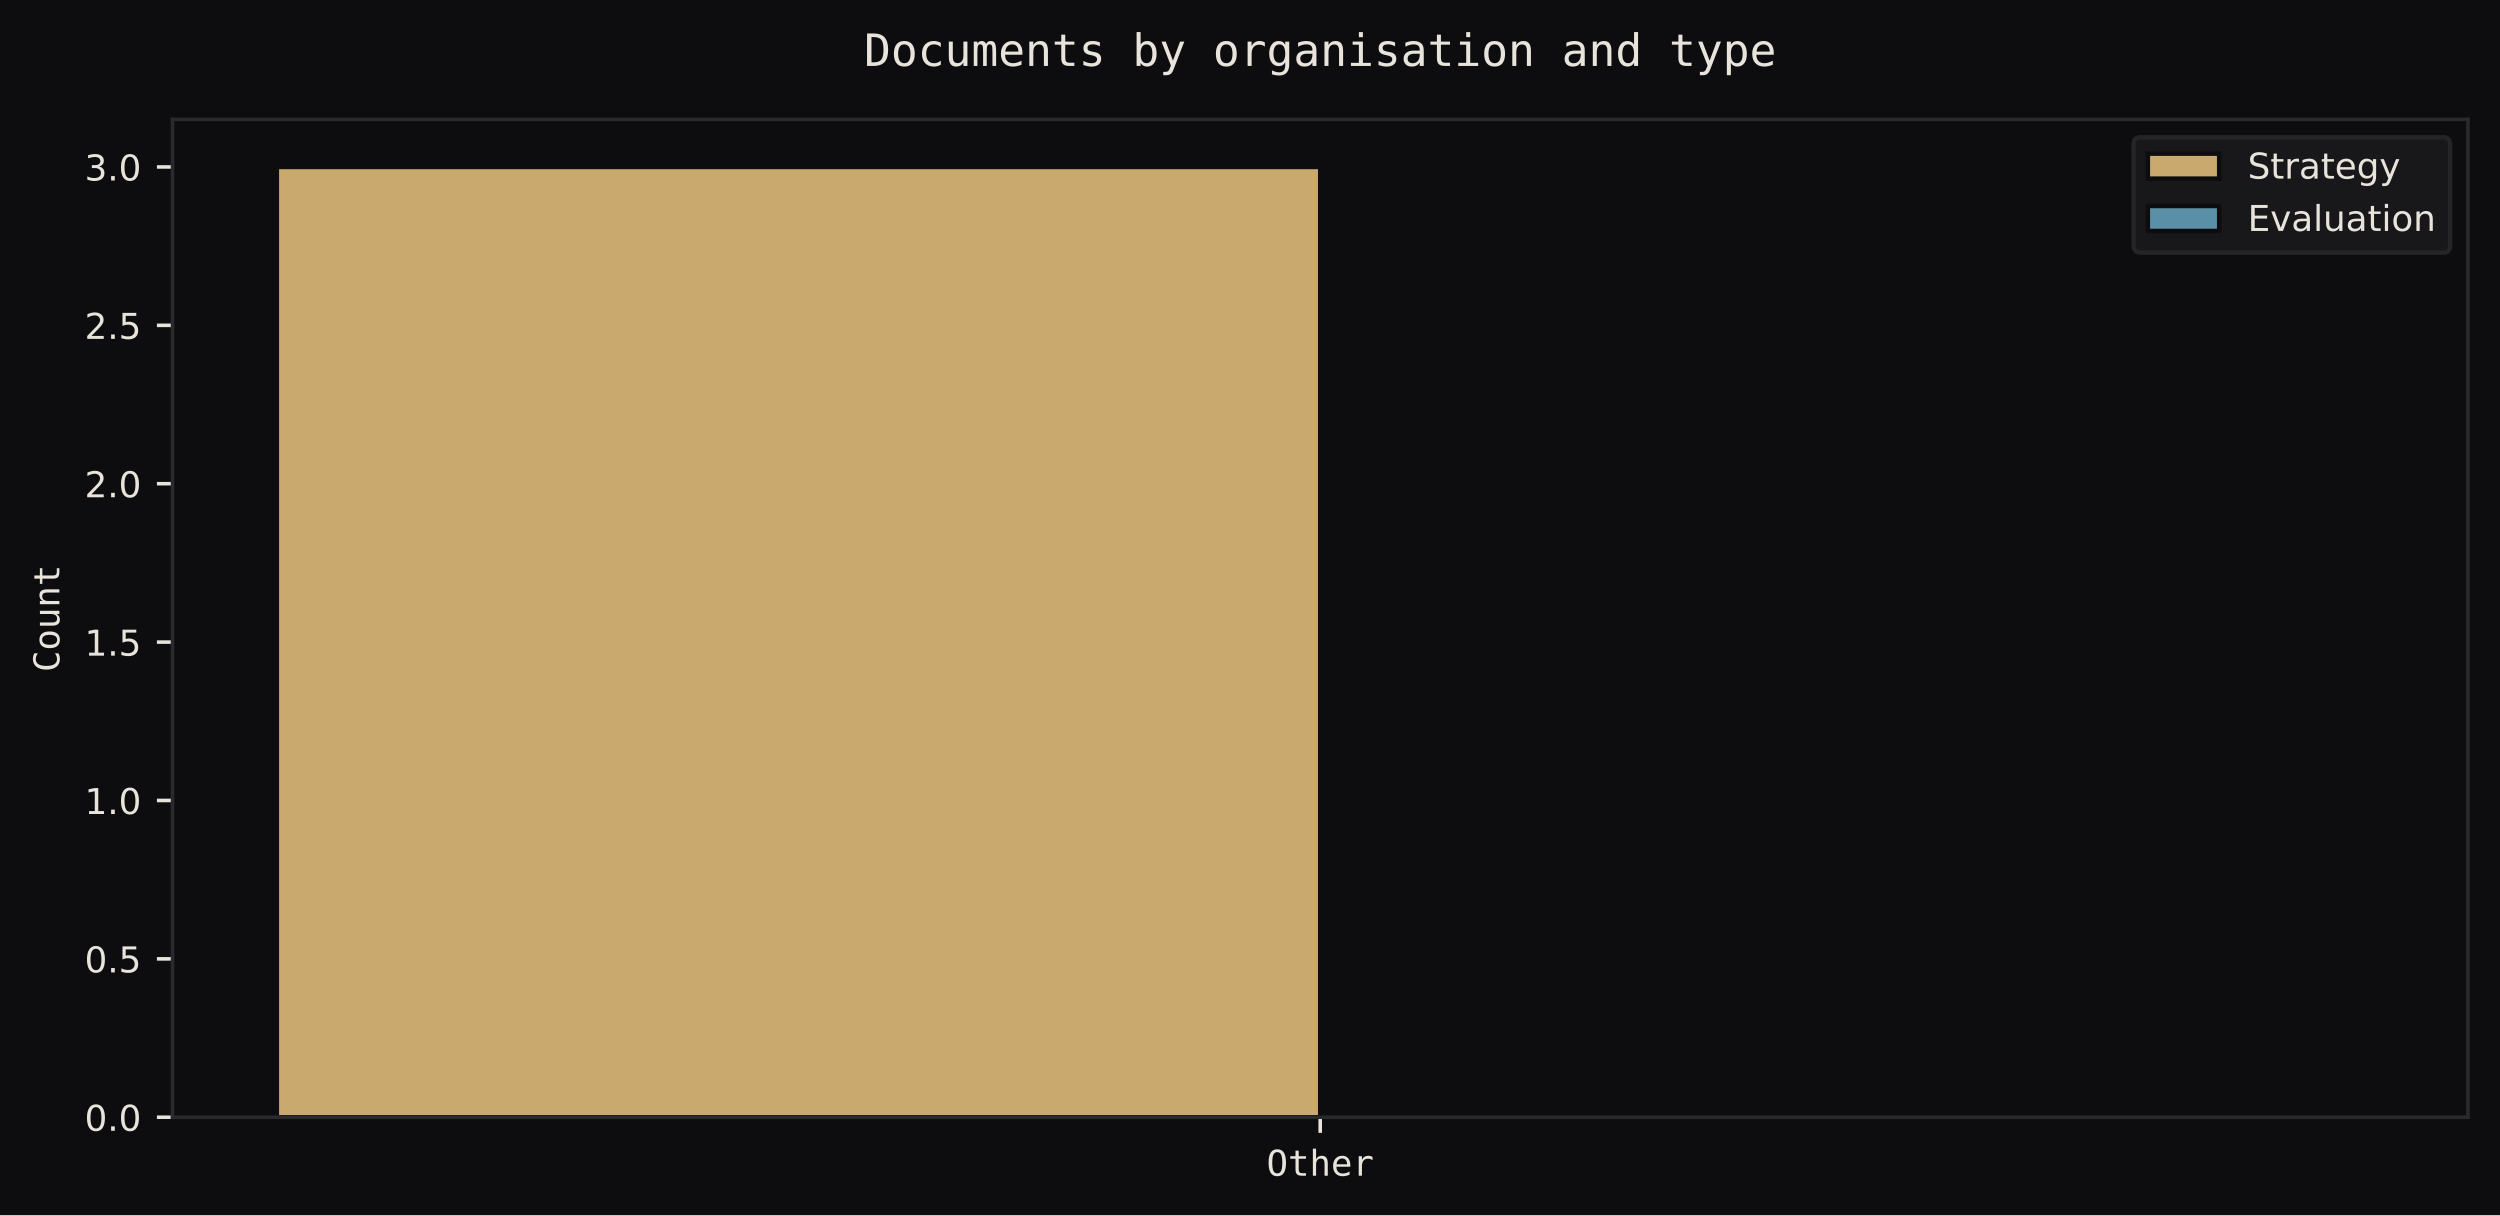
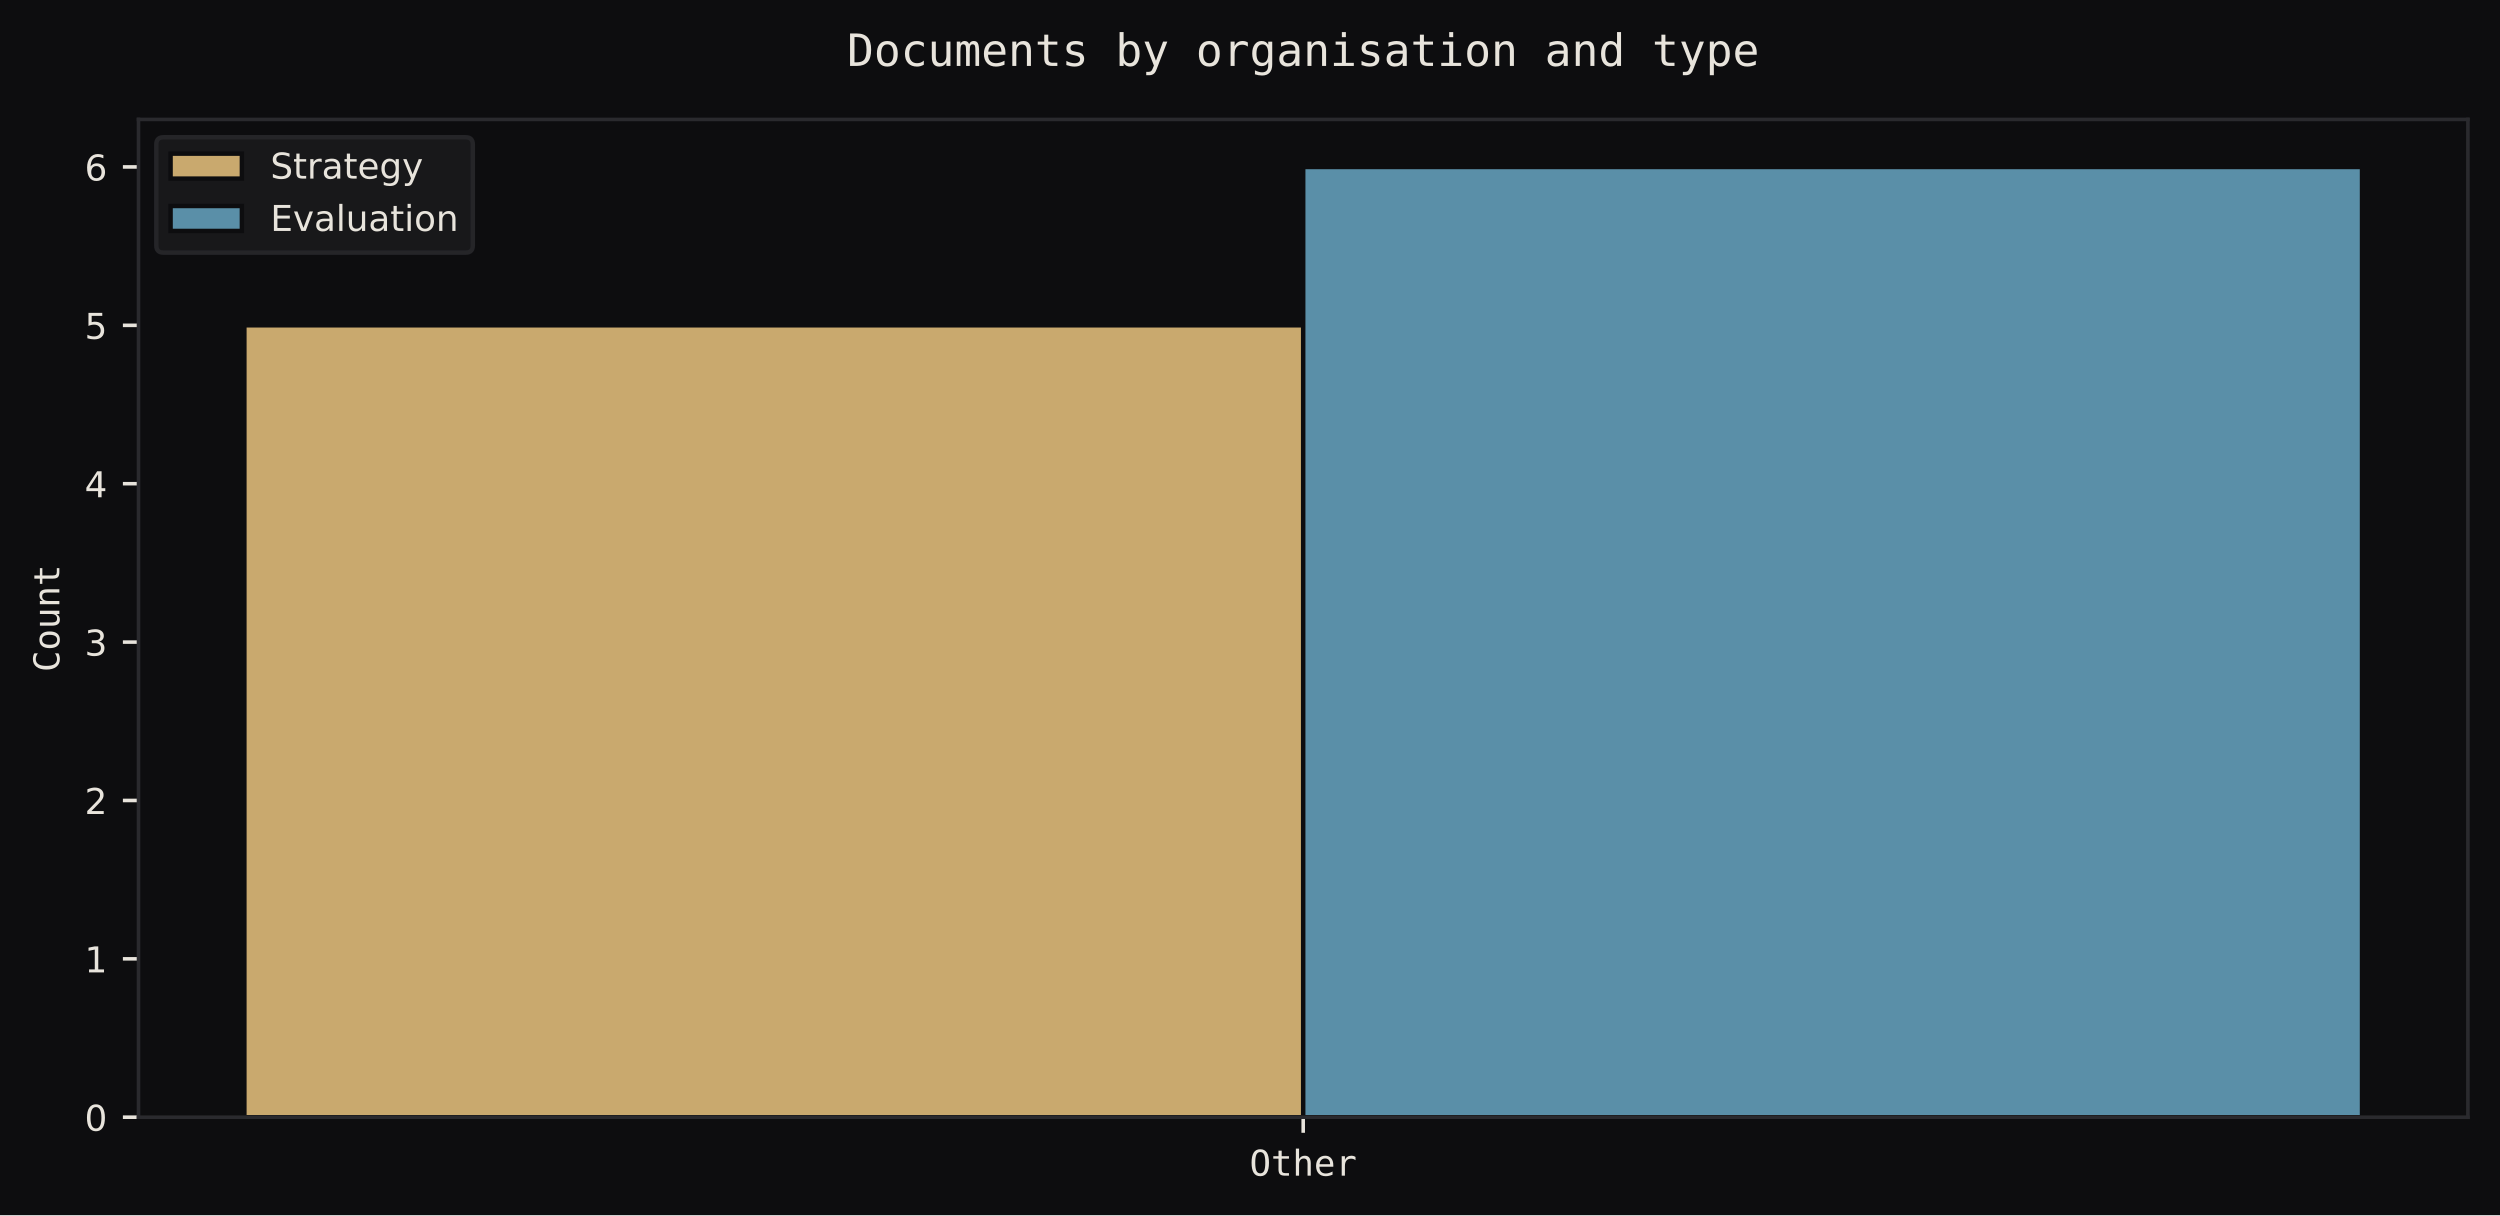
- <svg xmlns="http://www.w3.org/2000/svg" xmlns:xlink="http://www.w3.org/1999/xlink" width="560.928pt" height="272.663pt" viewBox="0 0 560.928 272.663" version="1.1">
+ <svg xmlns="http://www.w3.org/2000/svg" xmlns:xlink="http://www.w3.org/1999/xlink" width="560.945pt" height="272.663pt" viewBox="0 0 560.945 272.663" version="1.1">
  <defs>
    <style type="text/css">*{stroke-linejoin: round; stroke-linecap: butt}</style>
  </defs>
  <g id="figure_1">
    <g id="patch_1">
-       <path d="M 0 272.663  L 560.928 272.663  L 560.928 0  L 0 0  z " style="fill: #0d0d0f" />
+       <path d="M 0 272.663  L 560.945 272.663  L 560.945 0  L 0 0  z " style="fill: #0d0d0f" />
    </g>
    <g id="axes_1">
      <g id="patch_2">
-         <path d="M 38.708 250.678  L 553.727 250.678  L 553.727 26.798  L 38.708 26.798  z " style="fill: #0d0d0f" />
+         <path d="M 31.075 250.678  L 553.745 250.678  L 553.745 26.798  L 31.075 26.798  z " style="fill: #0d0d0f" />
      </g>
      <g id="patch_3">
-         <path d="M 62.117 250.678  L 296.217 250.678  L 296.217 37.459  L 62.117 37.459  z " clip-path="url(#p36e3ad66b1)" style="fill: #c9a96e; stroke: #0d0d0f; stroke-linejoin: miter" />
+         <path d="M 54.833 250.678  L 292.41 250.678  L 292.41 72.996  L 54.833 72.996  z " clip-path="url(#p760d7f8a58)" style="fill: #c9a96e; stroke: #0d0d0f; stroke-linejoin: miter" />
      </g>
      <g id="patch_4">
-         <path d="M 296.217 250.678  L 530.317 250.678  L 530.317 250.678  L 296.217 250.678  z " clip-path="url(#p36e3ad66b1)" style="fill: #5a8fa8; stroke: #0d0d0f; stroke-linejoin: miter" />
+         <path d="M 292.41 250.678  L 529.987 250.678  L 529.987 37.459  L 292.41 37.459  z " clip-path="url(#p760d7f8a58)" style="fill: #5a8fa8; stroke: #0d0d0f; stroke-linejoin: miter" />
      </g>
      <g id="matplotlib.axis_1">
        <g id="xtick_1">
          <g id="line2d_1">
            <defs>
-               <path id="m73088a3988" d="M 0 0  L 0 3.5  " style="stroke: #e8e4dc; stroke-width: 0.8" />
-             </defs>
-             <g>
-               <use xlink:href="#m73088a3988" x="296.217" y="250.678" style="fill: #e8e4dc; stroke: #e8e4dc; stroke-width: 0.8" />
+               <path id="m86900244dd" d="M 0 0  L 0 3.5  " style="stroke: #e8e4dc; stroke-width: 0.8" />
+             </defs>
+             <g>
+               <use xlink:href="#m86900244dd" x="292.41" y="250.678" style="fill: #e8e4dc; stroke: #e8e4dc; stroke-width: 0.8" />
            </g>
          </g>
          <g id="text_1">
-             <g style="fill: #e8e4dc" transform="translate(284.1769 263.7997) scale(0.08 -0.08)">
+             <g style="fill: #e8e4dc" transform="translate(280.3694 263.7997) scale(0.08 -0.08)">
              <defs>
                <path id="DejaVuSansMono-4f" d="M 2828 2328  Q 2828 3356 2617 3797  Q 2406 4238 1925 4238  Q 1447 4238 1236 3797  Q 1025 3356 1025 2328  Q 1025 1303 1236 862  Q 1447 422 1925 422  Q 2406 422 2617 861  Q 2828 1300 2828 2328  z M 3488 2328  Q 3488 1109 3102 509  Q 2716 -91 1925 -91  Q 1134 -91 750 506  Q 366 1103 366 2328  Q 366 3550 752 4150  Q 1138 4750 1925 4750  Q 2716 4750 3102 4150  Q 3488 3550 3488 2328  z " transform="scale(0.015625)" />
                <path id="DejaVuSansMono-74" d="M 1919 4494  L 1919 3500  L 3225 3500  L 3225 3053  L 1919 3053  L 1919 1153  Q 1919 766 2066 612  Q 2213 459 2578 459  L 3225 459  L 3225 0  L 2522 0  Q 1875 0 1609 259  Q 1344 519 1344 1153  L 1344 3053  L 409 3053  L 409 3500  L 1344 3500  L 1344 4494  L 1919 4494  z " transform="scale(0.015625)" />
                <path id="DejaVuSansMono-68" d="M 3284 2169  L 3284 0  L 2706 0  L 2706 2169  Q 2706 2641 2540 2862  Q 2375 3084 2022 3084  Q 1619 3084 1401 2798  Q 1184 2513 1184 1978  L 1184 0  L 609 0  L 609 4863  L 1184 4863  L 1184 2975  Q 1338 3275 1600 3429  Q 1863 3584 2222 3584  Q 2756 3584 3020 3232  Q 3284 2881 3284 2169  z " transform="scale(0.015625)" />
                <path id="DejaVuSansMono-65" d="M 3475 1894  L 3475 1613  L 984 1613  L 984 1594  Q 984 1022 1282 709  Q 1581 397 2125 397  Q 2400 397 2700 484  Q 3000 572 3341 750  L 3341 178  Q 3013 44 2708 -23  Q 2403 -91 2119 -91  Q 1303 -91 843 398  Q 384 888 384 1747  Q 384 2584 834 3084  Q 1284 3584 2034 3584  Q 2703 3584 3089 3131  Q 3475 2678 3475 1894  z M 2900 2063  Q 2888 2569 2661 2833  Q 2434 3097 2009 3097  Q 1594 3097 1325 2822  Q 1056 2547 1006 2059  L 2900 2063  z " transform="scale(0.015625)" />
                <path id="DejaVuSansMono-72" d="M 3609 2778  Q 3425 2922 3234 2987  Q 3044 3053 2816 3053  Q 2278 3053 1993 2715  Q 1709 2378 1709 1741  L 1709 0  L 1131 0  L 1131 3500  L 1709 3500  L 1709 2816  Q 1853 3188 2151 3386  Q 2450 3584 2859 3584  Q 3072 3584 3256 3531  Q 3441 3478 3609 3366  L 3609 2778  z " transform="scale(0.015625)" />
              </defs>
              <use xlink:href="#DejaVuSansMono-4f" />
              <use xlink:href="#DejaVuSansMono-74" transform="translate(60.20508 0)" />
              <use xlink:href="#DejaVuSansMono-68" transform="translate(120.4102 0)" />
              <use xlink:href="#DejaVuSansMono-65" transform="translate(180.6152 0)" />
              <use xlink:href="#DejaVuSansMono-72" transform="translate(240.8203 0)" />
            </g>
          </g>
        </g>
      </g>
      <g id="matplotlib.axis_2">
        <g id="ytick_1">
          <g id="line2d_2">
            <defs>
-               <path id="md1cb262223" d="M 0 0  L -3.5 0  " style="stroke: #e8e4dc; stroke-width: 0.8" />
-             </defs>
-             <g>
-               <use xlink:href="#md1cb262223" x="38.708" y="250.678" style="fill: #e8e4dc; stroke: #e8e4dc; stroke-width: 0.8" />
+               <path id="m8ec646cfea" d="M 0 0  L -3.5 0  " style="stroke: #e8e4dc; stroke-width: 0.8" />
+             </defs>
+             <g>
+               <use xlink:href="#m8ec646cfea" x="31.075" y="250.678" style="fill: #e8e4dc; stroke: #e8e4dc; stroke-width: 0.8" />
            </g>
          </g>
          <g id="text_2">
            <g style="fill: #e8e4dc" transform="translate(18.985 253.7178) scale(0.08 -0.08)">
              <defs>
                <path id="DejaVuSans-30" d="M 2034 4250  Q 1547 4250 1301 3770  Q 1056 3291 1056 2328  Q 1056 1369 1301 889  Q 1547 409 2034 409  Q 2525 409 2770 889  Q 3016 1369 3016 2328  Q 3016 3291 2770 3770  Q 2525 4250 2034 4250  z M 2034 4750  Q 2819 4750 3233 4129  Q 3647 3509 3647 2328  Q 3647 1150 3233 529  Q 2819 -91 2034 -91  Q 1250 -91 836 529  Q 422 1150 422 2328  Q 422 3509 836 4129  Q 1250 4750 2034 4750  z " transform="scale(0.015625)" />
-                 <path id="DejaVuSans-2e" d="M 684 794  L 1344 794  L 1344 0  L 684 0  L 684 794  z " transform="scale(0.015625)" />
              </defs>
              <use xlink:href="#DejaVuSans-30" />
-               <use xlink:href="#DejaVuSans-2e" transform="translate(63.62305 0)" />
-               <use xlink:href="#DejaVuSans-30" transform="translate(95.41016 0)" />
            </g>
          </g>
        </g>
        <g id="ytick_2">
          <g id="line2d_3">
            <g>
-               <use xlink:href="#md1cb262223" x="38.708" y="215.142" style="fill: #e8e4dc; stroke: #e8e4dc; stroke-width: 0.8" />
+               <use xlink:href="#m8ec646cfea" x="31.075" y="215.142" style="fill: #e8e4dc; stroke: #e8e4dc; stroke-width: 0.8" />
            </g>
          </g>
          <g id="text_3">
            <g style="fill: #e8e4dc" transform="translate(18.985 218.1813) scale(0.08 -0.08)">
              <defs>
-                 <path id="DejaVuSans-35" d="M 691 4666  L 3169 4666  L 3169 4134  L 1269 4134  L 1269 2991  Q 1406 3038 1543 3061  Q 1681 3084 1819 3084  Q 2600 3084 3056 2656  Q 3513 2228 3513 1497  Q 3513 744 3044 326  Q 2575 -91 1722 -91  Q 1428 -91 1123 -41  Q 819 9 494 109  L 494 744  Q 775 591 1075 516  Q 1375 441 1709 441  Q 2250 441 2565 725  Q 2881 1009 2881 1497  Q 2881 1984 2565 2268  Q 2250 2553 1709 2553  Q 1456 2553 1204 2497  Q 953 2441 691 2322  L 691 4666  z " transform="scale(0.015625)" />
-               </defs>
-               <use xlink:href="#DejaVuSans-30" />
-               <use xlink:href="#DejaVuSans-2e" transform="translate(63.62305 0)" />
-               <use xlink:href="#DejaVuSans-35" transform="translate(95.41016 0)" />
+                 <path id="DejaVuSans-31" d="M 794 531  L 1825 531  L 1825 4091  L 703 3866  L 703 4441  L 1819 4666  L 2450 4666  L 2450 531  L 3481 531  L 3481 0  L 794 0  L 794 531  z " transform="scale(0.015625)" />
+               </defs>
+               <use xlink:href="#DejaVuSans-31" />
            </g>
          </g>
        </g>
        <g id="ytick_3">
          <g id="line2d_4">
            <g>
-               <use xlink:href="#md1cb262223" x="38.708" y="179.605" style="fill: #e8e4dc; stroke: #e8e4dc; stroke-width: 0.8" />
+               <use xlink:href="#m8ec646cfea" x="31.075" y="179.605" style="fill: #e8e4dc; stroke: #e8e4dc; stroke-width: 0.8" />
            </g>
          </g>
          <g id="text_4">
            <g style="fill: #e8e4dc" transform="translate(18.985 182.6448) scale(0.08 -0.08)">
              <defs>
-                 <path id="DejaVuSans-31" d="M 794 531  L 1825 531  L 1825 4091  L 703 3866  L 703 4441  L 1819 4666  L 2450 4666  L 2450 531  L 3481 531  L 3481 0  L 794 0  L 794 531  z " transform="scale(0.015625)" />
-               </defs>
-               <use xlink:href="#DejaVuSans-31" />
-               <use xlink:href="#DejaVuSans-2e" transform="translate(63.62305 0)" />
-               <use xlink:href="#DejaVuSans-30" transform="translate(95.41016 0)" />
+                 <path id="DejaVuSans-32" d="M 1228 531  L 3431 531  L 3431 0  L 469 0  L 469 531  Q 828 903 1448 1529  Q 2069 2156 2228 2338  Q 2531 2678 2651 2914  Q 2772 3150 2772 3378  Q 2772 3750 2511 3984  Q 2250 4219 1831 4219  Q 1534 4219 1204 4116  Q 875 4013 500 3803  L 500 4441  Q 881 4594 1212 4672  Q 1544 4750 1819 4750  Q 2544 4750 2975 4387  Q 3406 4025 3406 3419  Q 3406 3131 3298 2873  Q 3191 2616 2906 2266  Q 2828 2175 2409 1742  Q 1991 1309 1228 531  z " transform="scale(0.015625)" />
+               </defs>
+               <use xlink:href="#DejaVuSans-32" />
            </g>
          </g>
        </g>
        <g id="ytick_4">
          <g id="line2d_5">
            <g>
-               <use xlink:href="#md1cb262223" x="38.708" y="144.069" style="fill: #e8e4dc; stroke: #e8e4dc; stroke-width: 0.8" />
+               <use xlink:href="#m8ec646cfea" x="31.075" y="144.069" style="fill: #e8e4dc; stroke: #e8e4dc; stroke-width: 0.8" />
            </g>
          </g>
          <g id="text_5">
            <g style="fill: #e8e4dc" transform="translate(18.985 147.1083) scale(0.08 -0.08)">
-               <use xlink:href="#DejaVuSans-31" />
-               <use xlink:href="#DejaVuSans-2e" transform="translate(63.62305 0)" />
-               <use xlink:href="#DejaVuSans-35" transform="translate(95.41016 0)" />
+               <defs>
+                 <path id="DejaVuSans-33" d="M 2597 2516  Q 3050 2419 3304 2112  Q 3559 1806 3559 1356  Q 3559 666 3084 287  Q 2609 -91 1734 -91  Q 1441 -91 1130 -33  Q 819 25 488 141  L 488 750  Q 750 597 1062 519  Q 1375 441 1716 441  Q 2309 441 2620 675  Q 2931 909 2931 1356  Q 2931 1769 2642 2001  Q 2353 2234 1838 2234  L 1294 2234  L 1294 2753  L 1863 2753  Q 2328 2753 2575 2939  Q 2822 3125 2822 3475  Q 2822 3834 2567 4026  Q 2313 4219 1838 4219  Q 1578 4219 1281 4162  Q 984 4106 628 3988  L 628 4550  Q 988 4650 1302 4700  Q 1616 4750 1894 4750  Q 2613 4750 3031 4423  Q 3450 4097 3450 3541  Q 3450 3153 3228 2886  Q 3006 2619 2597 2516  z " transform="scale(0.015625)" />
+               </defs>
+               <use xlink:href="#DejaVuSans-33" />
            </g>
          </g>
        </g>
        <g id="ytick_5">
          <g id="line2d_6">
            <g>
-               <use xlink:href="#md1cb262223" x="38.708" y="108.532" style="fill: #e8e4dc; stroke: #e8e4dc; stroke-width: 0.8" />
+               <use xlink:href="#m8ec646cfea" x="31.075" y="108.532" style="fill: #e8e4dc; stroke: #e8e4dc; stroke-width: 0.8" />
            </g>
          </g>
          <g id="text_6">
            <g style="fill: #e8e4dc" transform="translate(18.985 111.5718) scale(0.08 -0.08)">
              <defs>
-                 <path id="DejaVuSans-32" d="M 1228 531  L 3431 531  L 3431 0  L 469 0  L 469 531  Q 828 903 1448 1529  Q 2069 2156 2228 2338  Q 2531 2678 2651 2914  Q 2772 3150 2772 3378  Q 2772 3750 2511 3984  Q 2250 4219 1831 4219  Q 1534 4219 1204 4116  Q 875 4013 500 3803  L 500 4441  Q 881 4594 1212 4672  Q 1544 4750 1819 4750  Q 2544 4750 2975 4387  Q 3406 4025 3406 3419  Q 3406 3131 3298 2873  Q 3191 2616 2906 2266  Q 2828 2175 2409 1742  Q 1991 1309 1228 531  z " transform="scale(0.015625)" />
-               </defs>
-               <use xlink:href="#DejaVuSans-32" />
-               <use xlink:href="#DejaVuSans-2e" transform="translate(63.62305 0)" />
-               <use xlink:href="#DejaVuSans-30" transform="translate(95.41016 0)" />
+                 <path id="DejaVuSans-34" d="M 2419 4116  L 825 1625  L 2419 1625  L 2419 4116  z M 2253 4666  L 3047 4666  L 3047 1625  L 3713 1625  L 3713 1100  L 3047 1100  L 3047 0  L 2419 0  L 2419 1100  L 313 1100  L 313 1709  L 2253 4666  z " transform="scale(0.015625)" />
+               </defs>
+               <use xlink:href="#DejaVuSans-34" />
            </g>
          </g>
        </g>
        <g id="ytick_6">
          <g id="line2d_7">
            <g>
-               <use xlink:href="#md1cb262223" x="38.708" y="72.996" style="fill: #e8e4dc; stroke: #e8e4dc; stroke-width: 0.8" />
+               <use xlink:href="#m8ec646cfea" x="31.075" y="72.996" style="fill: #e8e4dc; stroke: #e8e4dc; stroke-width: 0.8" />
            </g>
          </g>
          <g id="text_7">
            <g style="fill: #e8e4dc" transform="translate(18.985 76.03527) scale(0.08 -0.08)">
-               <use xlink:href="#DejaVuSans-32" />
-               <use xlink:href="#DejaVuSans-2e" transform="translate(63.62305 0)" />
-               <use xlink:href="#DejaVuSans-35" transform="translate(95.41016 0)" />
+               <defs>
+                 <path id="DejaVuSans-35" d="M 691 4666  L 3169 4666  L 3169 4134  L 1269 4134  L 1269 2991  Q 1406 3038 1543 3061  Q 1681 3084 1819 3084  Q 2600 3084 3056 2656  Q 3513 2228 3513 1497  Q 3513 744 3044 326  Q 2575 -91 1722 -91  Q 1428 -91 1123 -41  Q 819 9 494 109  L 494 744  Q 775 591 1075 516  Q 1375 441 1709 441  Q 2250 441 2565 725  Q 2881 1009 2881 1497  Q 2881 1984 2565 2268  Q 2250 2553 1709 2553  Q 1456 2553 1204 2497  Q 953 2441 691 2322  L 691 4666  z " transform="scale(0.015625)" />
+               </defs>
+               <use xlink:href="#DejaVuSans-35" />
            </g>
          </g>
        </g>
        <g id="ytick_7">
          <g id="line2d_8">
            <g>
-               <use xlink:href="#md1cb262223" x="38.708" y="37.459" style="fill: #e8e4dc; stroke: #e8e4dc; stroke-width: 0.8" />
+               <use xlink:href="#m8ec646cfea" x="31.075" y="37.459" style="fill: #e8e4dc; stroke: #e8e4dc; stroke-width: 0.8" />
            </g>
          </g>
          <g id="text_8">
            <g style="fill: #e8e4dc" transform="translate(18.985 40.49876) scale(0.08 -0.08)">
              <defs>
-                 <path id="DejaVuSans-33" d="M 2597 2516  Q 3050 2419 3304 2112  Q 3559 1806 3559 1356  Q 3559 666 3084 287  Q 2609 -91 1734 -91  Q 1441 -91 1130 -33  Q 819 25 488 141  L 488 750  Q 750 597 1062 519  Q 1375 441 1716 441  Q 2309 441 2620 675  Q 2931 909 2931 1356  Q 2931 1769 2642 2001  Q 2353 2234 1838 2234  L 1294 2234  L 1294 2753  L 1863 2753  Q 2328 2753 2575 2939  Q 2822 3125 2822 3475  Q 2822 3834 2567 4026  Q 2313 4219 1838 4219  Q 1578 4219 1281 4162  Q 984 4106 628 3988  L 628 4550  Q 988 4650 1302 4700  Q 1616 4750 1894 4750  Q 2613 4750 3031 4423  Q 3450 4097 3450 3541  Q 3450 3153 3228 2886  Q 3006 2619 2597 2516  z " transform="scale(0.015625)" />
-               </defs>
-               <use xlink:href="#DejaVuSans-33" />
-               <use xlink:href="#DejaVuSans-2e" transform="translate(63.62305 0)" />
-               <use xlink:href="#DejaVuSans-30" transform="translate(95.41016 0)" />
+                 <path id="DejaVuSans-36" d="M 2113 2584  Q 1688 2584 1439 2293  Q 1191 2003 1191 1497  Q 1191 994 1439 701  Q 1688 409 2113 409  Q 2538 409 2786 701  Q 3034 994 3034 1497  Q 3034 2003 2786 2293  Q 2538 2584 2113 2584  z M 3366 4563  L 3366 3988  Q 3128 4100 2886 4159  Q 2644 4219 2406 4219  Q 1781 4219 1451 3797  Q 1122 3375 1075 2522  Q 1259 2794 1537 2939  Q 1816 3084 2150 3084  Q 2853 3084 3261 2657  Q 3669 2231 3669 1497  Q 3669 778 3244 343  Q 2819 -91 2113 -91  Q 1303 -91 875 529  Q 447 1150 447 2328  Q 447 3434 972 4092  Q 1497 4750 2381 4750  Q 2619 4750 2861 4703  Q 3103 4656 3366 4563  z " transform="scale(0.015625)" />
+               </defs>
+               <use xlink:href="#DejaVuSans-36" />
            </g>
          </g>
        </g>
        <g id="text_9">
          <g style="fill: #e8e4dc" transform="translate(13.32125 150.7791) rotate(-90) scale(0.08 -0.08)">
            <defs>
              <path id="DejaVuSansMono-43" d="M 3353 166  Q 3113 38 2859 -26  Q 2606 -91 2322 -91  Q 1425 -91 929 543  Q 434 1178 434 2328  Q 434 3472 932 4111  Q 1431 4750 2322 4750  Q 2606 4750 2859 4686  Q 3113 4622 3353 4494  L 3353 3847  Q 3122 4038 2856 4138  Q 2591 4238 2322 4238  Q 1706 4238 1400 3763  Q 1094 3288 1094 2328  Q 1094 1372 1400 897  Q 1706 422 2322 422  Q 2597 422 2861 522  Q 3125 622 3353 813  L 3353 166  z " transform="scale(0.015625)" />
              <path id="DejaVuSansMono-6f" d="M 1925 3097  Q 1488 3097 1263 2756  Q 1038 2416 1038 1747  Q 1038 1081 1263 739  Q 1488 397 1925 397  Q 2366 397 2591 739  Q 2816 1081 2816 1747  Q 2816 2416 2591 2756  Q 2366 3097 1925 3097  z M 1925 3584  Q 2653 3584 3039 3112  Q 3425 2641 3425 1747  Q 3425 850 3040 379  Q 2656 -91 1925 -91  Q 1197 -91 812 379  Q 428 850 428 1747  Q 428 2641 812 3112  Q 1197 3584 1925 3584  z " transform="scale(0.015625)" />
              <path id="DejaVuSansMono-75" d="M 609 1325  L 609 3494  L 1184 3494  L 1184 1325  Q 1184 853 1351 631  Q 1519 409 1869 409  Q 2275 409 2490 695  Q 2706 981 2706 1516  L 2706 3494  L 3284 3494  L 3284 0  L 2706 0  L 2706 525  Q 2553 222 2289 65  Q 2025 -91 1672 -91  Q 1134 -91 871 261  Q 609 613 609 1325  z " transform="scale(0.015625)" />
              <path id="DejaVuSansMono-6e" d="M 3284 2169  L 3284 0  L 2706 0  L 2706 2169  Q 2706 2641 2540 2862  Q 2375 3084 2022 3084  Q 1619 3084 1401 2798  Q 1184 2513 1184 1978  L 1184 0  L 609 0  L 609 3500  L 1184 3500  L 1184 2975  Q 1338 3275 1600 3429  Q 1863 3584 2222 3584  Q 2756 3584 3020 3232  Q 3284 2881 3284 2169  z " transform="scale(0.015625)" />
            </defs>
            <use xlink:href="#DejaVuSansMono-43" />
            <use xlink:href="#DejaVuSansMono-6f" transform="translate(60.20508 0)" />
            <use xlink:href="#DejaVuSansMono-75" transform="translate(120.4102 0)" />
            <use xlink:href="#DejaVuSansMono-6e" transform="translate(180.6152 0)" />
            <use xlink:href="#DejaVuSansMono-74" transform="translate(240.8203 0)" />
          </g>
        </g>
      </g>
      <g id="patch_5">
-         <path d="M 38.708 250.678  L 38.708 26.798  " style="fill: none; stroke: #2a2a2e; stroke-width: 0.8; stroke-linejoin: miter; stroke-linecap: square" />
+         <path d="M 31.075 250.678  L 31.075 26.798  " style="fill: none; stroke: #2a2a2e; stroke-width: 0.8; stroke-linejoin: miter; stroke-linecap: square" />
      </g>
      <g id="patch_6">
-         <path d="M 553.727 250.678  L 553.727 26.798  " style="fill: none; stroke: #2a2a2e; stroke-width: 0.8; stroke-linejoin: miter; stroke-linecap: square" />
+         <path d="M 553.745 250.678  L 553.745 26.798  " style="fill: none; stroke: #2a2a2e; stroke-width: 0.8; stroke-linejoin: miter; stroke-linecap: square" />
      </g>
      <g id="patch_7">
-         <path d="M 38.708 250.678  L 553.727 250.678  " style="fill: none; stroke: #2a2a2e; stroke-width: 0.8; stroke-linejoin: miter; stroke-linecap: square" />
+         <path d="M 31.075 250.678  L 553.745 250.678  " style="fill: none; stroke: #2a2a2e; stroke-width: 0.8; stroke-linejoin: miter; stroke-linecap: square" />
      </g>
      <g id="patch_8">
-         <path d="M 38.708 26.798  L 553.727 26.798  " style="fill: none; stroke: #2a2a2e; stroke-width: 0.8; stroke-linejoin: miter; stroke-linecap: square" />
+         <path d="M 31.075 26.798  L 553.745 26.798  " style="fill: none; stroke: #2a2a2e; stroke-width: 0.8; stroke-linejoin: miter; stroke-linecap: square" />
      </g>
      <g id="text_10">
-         <g style="fill: #e8e4dc" transform="translate(193.8722 14.79844) scale(0.1 -0.1)">
+         <g style="fill: #e8e4dc" transform="translate(190.0647 14.79844) scale(0.1 -0.1)">
          <defs>
            <path id="DejaVuSansMono-44" d="M 1363 519  Q 2159 519 2475 911  Q 2791 1303 2791 2328  Q 2791 3363 2477 3755  Q 2163 4147 1363 4147  L 1063 4147  L 1063 519  L 1363 519  z M 1375 4666  Q 2444 4666 2950 4097  Q 3456 3528 3456 2328  Q 3456 1134 2950 567  Q 2444 0 1375 0  L 428 0  L 428 4666  L 1375 4666  z " transform="scale(0.015625)" />
            <path id="DejaVuSansMono-63" d="M 3316 178  Q 3084 44 2839 -23  Q 2594 -91 2338 -91  Q 1525 -91 1067 396  Q 609 884 609 1747  Q 609 2609 1067 3096  Q 1525 3584 2338 3584  Q 2591 3584 2831 3518  Q 3072 3453 3316 3316  L 3316 2713  Q 3088 2916 2858 3006  Q 2628 3097 2338 3097  Q 1797 3097 1506 2747  Q 1216 2397 1216 1747  Q 1216 1100 1508 748  Q 1800 397 2338 397  Q 2638 397 2875 489  Q 3113 581 3316 775  L 3316 178  z " transform="scale(0.015625)" />
            <path id="DejaVuSansMono-6d" d="M 2113 3144  Q 2219 3369 2383 3476  Q 2547 3584 2778 3584  Q 3200 3584 3373 3257  Q 3547 2931 3547 2028  L 3547 0  L 3022 0  L 3022 2003  Q 3022 2744 2939 2923  Q 2856 3103 2638 3103  Q 2388 3103 2295 2911  Q 2203 2719 2203 2003  L 2203 0  L 1678 0  L 1678 2003  Q 1678 2753 1589 2928  Q 1500 3103 1269 3103  Q 1041 3103 952 2911  Q 863 2719 863 2003  L 863 0  L 341 0  L 341 3500  L 863 3500  L 863 3200  Q 966 3388 1120 3486  Q 1275 3584 1472 3584  Q 1709 3584 1867 3475  Q 2025 3366 2113 3144  z " transform="scale(0.015625)" />
            <path id="DejaVuSansMono-73" d="M 3041 3378  L 3041 2816  Q 2794 2959 2544 3031  Q 2294 3103 2034 3103  Q 1644 3103 1451 2976  Q 1259 2850 1259 2591  Q 1259 2356 1403 2240  Q 1547 2125 2119 2016  L 2350 1972  Q 2778 1891 2998 1647  Q 3219 1403 3219 1013  Q 3219 494 2850 201  Q 2481 -91 1825 -91  Q 1566 -91 1281 -36  Q 997 19 666 128  L 666 722  Q 988 556 1281 473  Q 1575 391 1838 391  Q 2219 391 2428 545  Q 2638 700 2638 978  Q 2638 1378 1872 1531  L 1847 1538  L 1631 1581  Q 1134 1678 906 1908  Q 678 2138 678 2534  Q 678 3038 1018 3311  Q 1359 3584 1991 3584  Q 2272 3584 2531 3532  Q 2791 3481 3041 3378  z " transform="scale(0.015625)" />
            <path id="DejaVuSansMono-20" transform="scale(0.015625)" />
            <path id="DejaVuSansMono-62" d="M 2869 1747  Q 2869 2416 2656 2756  Q 2444 3097 2028 3097  Q 1609 3097 1393 2755  Q 1178 2413 1178 1747  Q 1178 1084 1393 740  Q 1609 397 2028 397  Q 2444 397 2656 737  Q 2869 1078 2869 1747  z M 1178 3053  Q 1316 3309 1558 3446  Q 1800 3584 2119 3584  Q 2750 3584 3112 3098  Q 3475 2613 3475 1759  Q 3475 894 3111 401  Q 2747 -91 2113 -91  Q 1800 -91 1561 45  Q 1322 181 1178 441  L 1178 0  L 603 0  L 603 4863  L 1178 4863  L 1178 3053  z " transform="scale(0.015625)" />
            <path id="DejaVuSansMono-79" d="M 2681 1125  Q 2538 759 2316 163  Q 2006 -663 1900 -844  Q 1756 -1088 1540 -1209  Q 1325 -1331 1038 -1331  L 575 -1331  L 575 -850  L 916 -850  Q 1169 -850 1312 -703  Q 1456 -556 1678 56  L 325 3500  L 934 3500  L 1972 763  L 2994 3500  L 3603 3500  L 2681 1125  z " transform="scale(0.015625)" />
            <path id="DejaVuSansMono-67" d="M 2681 1778  Q 2681 2425 2470 2761  Q 2259 3097 1856 3097  Q 1434 3097 1212 2761  Q 991 2425 991 1778  Q 991 1131 1214 792  Q 1438 453 1863 453  Q 2259 453 2470 793  Q 2681 1134 2681 1778  z M 3256 225  Q 3256 -563 2884 -969  Q 2513 -1375 1791 -1375  Q 1553 -1375 1293 -1331  Q 1034 -1288 775 -1203  L 775 -634  Q 1081 -778 1331 -847  Q 1581 -916 1791 -916  Q 2256 -916 2468 -662  Q 2681 -409 2681 141  L 2681 166  L 2681 556  Q 2544 263 2306 119  Q 2069 -25 1728 -25  Q 1116 -25 750 465  Q 384 956 384 1778  Q 384 2603 750 3093  Q 1116 3584 1728 3584  Q 2066 3584 2300 3450  Q 2534 3316 2681 3034  L 2681 3488  L 3256 3488  L 3256 225  z " transform="scale(0.015625)" />
            <path id="DejaVuSansMono-61" d="M 2194 1759  L 2003 1759  Q 1500 1759 1245 1582  Q 991 1406 991 1056  Q 991 741 1181 566  Q 1372 391 1709 391  Q 2184 391 2456 720  Q 2728 1050 2731 1631  L 2731 1759  L 2194 1759  z M 3309 1997  L 3309 0  L 2731 0  L 2731 519  Q 2547 206 2267 57  Q 1988 -91 1588 -91  Q 1053 -91 734 211  Q 416 513 416 1019  Q 416 1603 808 1906  Q 1200 2209 1959 2209  L 2731 2209  L 2731 2300  Q 2728 2719 2518 2908  Q 2309 3097 1850 3097  Q 1556 3097 1256 3012  Q 956 2928 672 2766  L 672 3341  Q 991 3463 1283 3523  Q 1575 3584 1850 3584  Q 2284 3584 2592 3456  Q 2900 3328 3091 3072  Q 3209 2916 3259 2686  Q 3309 2456 3309 1997  z " transform="scale(0.015625)" />
            <path id="DejaVuSansMono-69" d="M 800 3500  L 2272 3500  L 2272 447  L 3413 447  L 3413 0  L 556 0  L 556 447  L 1697 447  L 1697 3053  L 800 3053  L 800 3500  z M 1697 4863  L 2272 4863  L 2272 4134  L 1697 4134  L 1697 4863  z " transform="scale(0.015625)" />
            <path id="DejaVuSansMono-64" d="M 2681 3053  L 2681 4863  L 3256 4863  L 3256 0  L 2681 0  L 2681 441  Q 2538 181 2298 45  Q 2059 -91 1747 -91  Q 1113 -91 748 401  Q 384 894 384 1759  Q 384 2613 750 3098  Q 1116 3584 1747 3584  Q 2063 3584 2303 3448  Q 2544 3313 2681 3053  z M 991 1747  Q 991 1078 1203 737  Q 1416 397 1831 397  Q 2247 397 2464 740  Q 2681 1084 2681 1747  Q 2681 2413 2464 2755  Q 2247 3097 1831 3097  Q 1416 3097 1203 2756  Q 991 2416 991 1747  z " transform="scale(0.015625)" />
            <path id="DejaVuSansMono-70" d="M 1172 441  L 1172 -1331  L 594 -1331  L 594 3500  L 1172 3500  L 1172 3053  Q 1316 3313 1555 3448  Q 1794 3584 2106 3584  Q 2741 3584 3102 3093  Q 3463 2603 3463 1734  Q 3463 881 3100 395  Q 2738 -91 2106 -91  Q 1788 -91 1548 45  Q 1309 181 1172 441  z M 2859 1747  Q 2859 2416 2648 2756  Q 2438 3097 2022 3097  Q 1603 3097 1387 2755  Q 1172 2413 1172 1747  Q 1172 1084 1387 740  Q 1603 397 2022 397  Q 2438 397 2648 737  Q 2859 1078 2859 1747  z " transform="scale(0.015625)" />
          </defs>
          <use xlink:href="#DejaVuSansMono-44" />
          <use xlink:href="#DejaVuSansMono-6f" transform="translate(60.20508 0)" />
          <use xlink:href="#DejaVuSansMono-63" transform="translate(120.4102 0)" />
          <use xlink:href="#DejaVuSansMono-75" transform="translate(180.6152 0)" />
          <use xlink:href="#DejaVuSansMono-6d" transform="translate(240.8203 0)" />
          <use xlink:href="#DejaVuSansMono-65" transform="translate(301.0254 0)" />
          <use xlink:href="#DejaVuSansMono-6e" transform="translate(361.2305 0)" />
          <use xlink:href="#DejaVuSansMono-74" transform="translate(421.4355 0)" />
          <use xlink:href="#DejaVuSansMono-73" transform="translate(481.6406 0)" />
          <use xlink:href="#DejaVuSansMono-20" transform="translate(541.8457 0)" />
          <use xlink:href="#DejaVuSansMono-62" transform="translate(602.0508 0)" />
          <use xlink:href="#DejaVuSansMono-79" transform="translate(662.2559 0)" />
          <use xlink:href="#DejaVuSansMono-20" transform="translate(722.4609 0)" />
          <use xlink:href="#DejaVuSansMono-6f" transform="translate(782.666 0)" />
          <use xlink:href="#DejaVuSansMono-72" transform="translate(842.8711 0)" />
          <use xlink:href="#DejaVuSansMono-67" transform="translate(903.0762 0)" />
          <use xlink:href="#DejaVuSansMono-61" transform="translate(963.2812 0)" />
          <use xlink:href="#DejaVuSansMono-6e" transform="translate(1023.486 0)" />
          <use xlink:href="#DejaVuSansMono-69" transform="translate(1083.691 0)" />
          <use xlink:href="#DejaVuSansMono-73" transform="translate(1143.896 0)" />
          <use xlink:href="#DejaVuSansMono-61" transform="translate(1204.102 0)" />
          <use xlink:href="#DejaVuSansMono-74" transform="translate(1264.307 0)" />
          <use xlink:href="#DejaVuSansMono-69" transform="translate(1324.512 0)" />
          <use xlink:href="#DejaVuSansMono-6f" transform="translate(1384.717 0)" />
          <use xlink:href="#DejaVuSansMono-6e" transform="translate(1444.922 0)" />
          <use xlink:href="#DejaVuSansMono-20" transform="translate(1505.127 0)" />
          <use xlink:href="#DejaVuSansMono-61" transform="translate(1565.332 0)" />
          <use xlink:href="#DejaVuSansMono-6e" transform="translate(1625.537 0)" />
          <use xlink:href="#DejaVuSansMono-64" transform="translate(1685.742 0)" />
          <use xlink:href="#DejaVuSansMono-20" transform="translate(1745.947 0)" />
          <use xlink:href="#DejaVuSansMono-74" transform="translate(1806.152 0)" />
          <use xlink:href="#DejaVuSansMono-79" transform="translate(1866.357 0)" />
          <use xlink:href="#DejaVuSansMono-70" transform="translate(1926.562 0)" />
          <use xlink:href="#DejaVuSansMono-65" transform="translate(1986.768 0)" />
        </g>
      </g>
      <g id="legend_1">
        <g id="patch_9">
-           <path d="M 480.316 56.683  L 548.128 56.683  Q 549.727 56.683 549.727 55.083  L 549.727 32.398  Q 549.727 30.798 548.128 30.798  L 480.316 30.798  Q 478.716 30.798 478.716 32.398  L 478.716 55.083  Q 478.716 56.683 480.316 56.683  z " style="fill: #1a1a1d; opacity: 0.8; stroke: #2a2a2e; stroke-linejoin: miter" />
+           <path d="M 36.675 56.683  L 104.486 56.683  Q 106.086 56.683 106.086 55.083  L 106.086 32.398  Q 106.086 30.798 104.486 30.798  L 36.675 30.798  Q 35.075 30.798 35.075 32.398  L 35.075 55.083  Q 35.075 56.683 36.675 56.683  z " style="fill: #1a1a1d; opacity: 0.8; stroke: #2a2a2e; stroke-linejoin: miter" />
        </g>
        <g id="patch_10">
-           <path d="M 481.916 40.077  L 497.916 40.077  L 497.916 34.477  L 481.916 34.477  z " style="fill: #c9a96e; stroke: #0d0d0f; stroke-linejoin: miter" />
+           <path d="M 38.275 40.077  L 54.275 40.077  L 54.275 34.477  L 38.275 34.477  z " style="fill: #c9a96e; stroke: #0d0d0f; stroke-linejoin: miter" />
        </g>
        <g id="text_11">
-           <g style="fill: #e8e4dc" transform="translate(504.3163 40.07719) scale(0.08 -0.08)">
+           <g style="fill: #e8e4dc" transform="translate(60.675 40.07719) scale(0.08 -0.08)">
            <defs>
              <path id="DejaVuSans-53" d="M 3425 4513  L 3425 3897  Q 3066 4069 2747 4153  Q 2428 4238 2131 4238  Q 1616 4238 1336 4038  Q 1056 3838 1056 3469  Q 1056 3159 1242 3001  Q 1428 2844 1947 2747  L 2328 2669  Q 3034 2534 3370 2195  Q 3706 1856 3706 1288  Q 3706 609 3251 259  Q 2797 -91 1919 -91  Q 1588 -91 1214 -16  Q 841 59 441 206  L 441 856  Q 825 641 1194 531  Q 1563 422 1919 422  Q 2459 422 2753 634  Q 3047 847 3047 1241  Q 3047 1584 2836 1778  Q 2625 1972 2144 2069  L 1759 2144  Q 1053 2284 737 2584  Q 422 2884 422 3419  Q 422 4038 858 4394  Q 1294 4750 2059 4750  Q 2388 4750 2728 4690  Q 3069 4631 3425 4513  z " transform="scale(0.015625)" />
              <path id="DejaVuSans-74" d="M 1172 4494  L 1172 3500  L 2356 3500  L 2356 3053  L 1172 3053  L 1172 1153  Q 1172 725 1289 603  Q 1406 481 1766 481  L 2356 481  L 2356 0  L 1766 0  Q 1100 0 847 248  Q 594 497 594 1153  L 594 3053  L 172 3053  L 172 3500  L 594 3500  L 594 4494  L 1172 4494  z " transform="scale(0.015625)" />
              <path id="DejaVuSans-72" d="M 2631 2963  Q 2534 3019 2420 3045  Q 2306 3072 2169 3072  Q 1681 3072 1420 2755  Q 1159 2438 1159 1844  L 1159 0  L 581 0  L 581 3500  L 1159 3500  L 1159 2956  Q 1341 3275 1631 3429  Q 1922 3584 2338 3584  Q 2397 3584 2469 3576  Q 2541 3569 2628 3553  L 2631 2963  z " transform="scale(0.015625)" />
              <path id="DejaVuSans-61" d="M 2194 1759  Q 1497 1759 1228 1600  Q 959 1441 959 1056  Q 959 750 1161 570  Q 1363 391 1709 391  Q 2188 391 2477 730  Q 2766 1069 2766 1631  L 2766 1759  L 2194 1759  z M 3341 1997  L 3341 0  L 2766 0  L 2766 531  Q 2569 213 2275 61  Q 1981 -91 1556 -91  Q 1019 -91 701 211  Q 384 513 384 1019  Q 384 1609 779 1909  Q 1175 2209 1959 2209  L 2766 2209  L 2766 2266  Q 2766 2663 2505 2880  Q 2244 3097 1772 3097  Q 1472 3097 1187 3025  Q 903 2953 641 2809  L 641 3341  Q 956 3463 1253 3523  Q 1550 3584 1831 3584  Q 2591 3584 2966 3190  Q 3341 2797 3341 1997  z " transform="scale(0.015625)" />
              <path id="DejaVuSans-65" d="M 3597 1894  L 3597 1613  L 953 1613  Q 991 1019 1311 708  Q 1631 397 2203 397  Q 2534 397 2845 478  Q 3156 559 3463 722  L 3463 178  Q 3153 47 2828 -22  Q 2503 -91 2169 -91  Q 1331 -91 842 396  Q 353 884 353 1716  Q 353 2575 817 3079  Q 1281 3584 2069 3584  Q 2775 3584 3186 3129  Q 3597 2675 3597 1894  z M 3022 2063  Q 3016 2534 2758 2815  Q 2500 3097 2075 3097  Q 1594 3097 1305 2825  Q 1016 2553 972 2059  L 3022 2063  z " transform="scale(0.015625)" />
              <path id="DejaVuSans-67" d="M 2906 1791  Q 2906 2416 2648 2759  Q 2391 3103 1925 3103  Q 1463 3103 1205 2759  Q 947 2416 947 1791  Q 947 1169 1205 825  Q 1463 481 1925 481  Q 2391 481 2648 825  Q 2906 1169 2906 1791  z M 3481 434  Q 3481 -459 3084 -895  Q 2688 -1331 1869 -1331  Q 1566 -1331 1297 -1286  Q 1028 -1241 775 -1147  L 775 -588  Q 1028 -725 1275 -790  Q 1522 -856 1778 -856  Q 2344 -856 2625 -561  Q 2906 -266 2906 331  L 2906 616  Q 2728 306 2450 153  Q 2172 0 1784 0  Q 1141 0 747 490  Q 353 981 353 1791  Q 353 2603 747 3093  Q 1141 3584 1784 3584  Q 2172 3584 2450 3431  Q 2728 3278 2906 2969  L 2906 3500  L 3481 3500  L 3481 434  z " transform="scale(0.015625)" />
              <path id="DejaVuSans-79" d="M 2059 -325  Q 1816 -950 1584 -1140  Q 1353 -1331 966 -1331  L 506 -1331  L 506 -850  L 844 -850  Q 1081 -850 1212 -737  Q 1344 -625 1503 -206  L 1606 56  L 191 3500  L 800 3500  L 1894 763  L 2988 3500  L 3597 3500  L 2059 -325  z " transform="scale(0.015625)" />
            </defs>
            <use xlink:href="#DejaVuSans-53" />
            <use xlink:href="#DejaVuSans-74" transform="translate(63.47656 0)" />
            <use xlink:href="#DejaVuSans-72" transform="translate(102.6855 0)" />
            <use xlink:href="#DejaVuSans-61" transform="translate(143.7988 0)" />
            <use xlink:href="#DejaVuSans-74" transform="translate(205.0781 0)" />
            <use xlink:href="#DejaVuSans-65" transform="translate(244.2871 0)" />
            <use xlink:href="#DejaVuSans-67" transform="translate(305.8105 0)" />
            <use xlink:href="#DejaVuSans-79" transform="translate(369.2871 0)" />
          </g>
        </g>
        <g id="patch_11">
-           <path d="M 481.916 51.82  L 497.916 51.82  L 497.916 46.22  L 481.916 46.22  z " style="fill: #5a8fa8; stroke: #0d0d0f; stroke-linejoin: miter" />
+           <path d="M 38.275 51.82  L 54.275 51.82  L 54.275 46.22  L 38.275 46.22  z " style="fill: #5a8fa8; stroke: #0d0d0f; stroke-linejoin: miter" />
        </g>
        <g id="text_12">
-           <g style="fill: #e8e4dc" transform="translate(504.3163 51.81969) scale(0.08 -0.08)">
+           <g style="fill: #e8e4dc" transform="translate(60.675 51.81969) scale(0.08 -0.08)">
            <defs>
              <path id="DejaVuSans-45" d="M 628 4666  L 3578 4666  L 3578 4134  L 1259 4134  L 1259 2753  L 3481 2753  L 3481 2222  L 1259 2222  L 1259 531  L 3634 531  L 3634 0  L 628 0  L 628 4666  z " transform="scale(0.015625)" />
              <path id="DejaVuSans-76" d="M 191 3500  L 800 3500  L 1894 563  L 2988 3500  L 3597 3500  L 2284 0  L 1503 0  L 191 3500  z " transform="scale(0.015625)" />
              <path id="DejaVuSans-6c" d="M 603 4863  L 1178 4863  L 1178 0  L 603 0  L 603 4863  z " transform="scale(0.015625)" />
              <path id="DejaVuSans-75" d="M 544 1381  L 544 3500  L 1119 3500  L 1119 1403  Q 1119 906 1312 657  Q 1506 409 1894 409  Q 2359 409 2629 706  Q 2900 1003 2900 1516  L 2900 3500  L 3475 3500  L 3475 0  L 2900 0  L 2900 538  Q 2691 219 2414 64  Q 2138 -91 1772 -91  Q 1169 -91 856 284  Q 544 659 544 1381  z M 1991 3584  L 1991 3584  z " transform="scale(0.015625)" />
              <path id="DejaVuSans-69" d="M 603 3500  L 1178 3500  L 1178 0  L 603 0  L 603 3500  z M 603 4863  L 1178 4863  L 1178 4134  L 603 4134  L 603 4863  z " transform="scale(0.015625)" />
              <path id="DejaVuSans-6f" d="M 1959 3097  Q 1497 3097 1228 2736  Q 959 2375 959 1747  Q 959 1119 1226 758  Q 1494 397 1959 397  Q 2419 397 2687 759  Q 2956 1122 2956 1747  Q 2956 2369 2687 2733  Q 2419 3097 1959 3097  z M 1959 3584  Q 2709 3584 3137 3096  Q 3566 2609 3566 1747  Q 3566 888 3137 398  Q 2709 -91 1959 -91  Q 1206 -91 779 398  Q 353 888 353 1747  Q 353 2609 779 3096  Q 1206 3584 1959 3584  z " transform="scale(0.015625)" />
              <path id="DejaVuSans-6e" d="M 3513 2113  L 3513 0  L 2938 0  L 2938 2094  Q 2938 2591 2744 2837  Q 2550 3084 2163 3084  Q 1697 3084 1428 2787  Q 1159 2491 1159 1978  L 1159 0  L 581 0  L 581 3500  L 1159 3500  L 1159 2956  Q 1366 3272 1645 3428  Q 1925 3584 2291 3584  Q 2894 3584 3203 3211  Q 3513 2838 3513 2113  z " transform="scale(0.015625)" />
            </defs>
            <use xlink:href="#DejaVuSans-45" />
            <use xlink:href="#DejaVuSans-76" transform="translate(63.18359 0)" />
            <use xlink:href="#DejaVuSans-61" transform="translate(122.3633 0)" />
            <use xlink:href="#DejaVuSans-6c" transform="translate(183.6426 0)" />
            <use xlink:href="#DejaVuSans-75" transform="translate(211.4258 0)" />
            <use xlink:href="#DejaVuSans-61" transform="translate(274.8047 0)" />
            <use xlink:href="#DejaVuSans-74" transform="translate(336.084 0)" />
            <use xlink:href="#DejaVuSans-69" transform="translate(375.293 0)" />
            <use xlink:href="#DejaVuSans-6f" transform="translate(403.0762 0)" />
            <use xlink:href="#DejaVuSans-6e" transform="translate(464.2578 0)" />
          </g>
        </g>
      </g>
    </g>
  </g>
  <defs>
-     <clipPath id="p36e3ad66b1">
-       <rect x="38.708" y="26.798" width="515.02" height="223.88" />
+     <clipPath id="p760d7f8a58">
+       <rect x="31.075" y="26.798" width="522.67" height="223.88" />
    </clipPath>
  </defs>
</svg>
